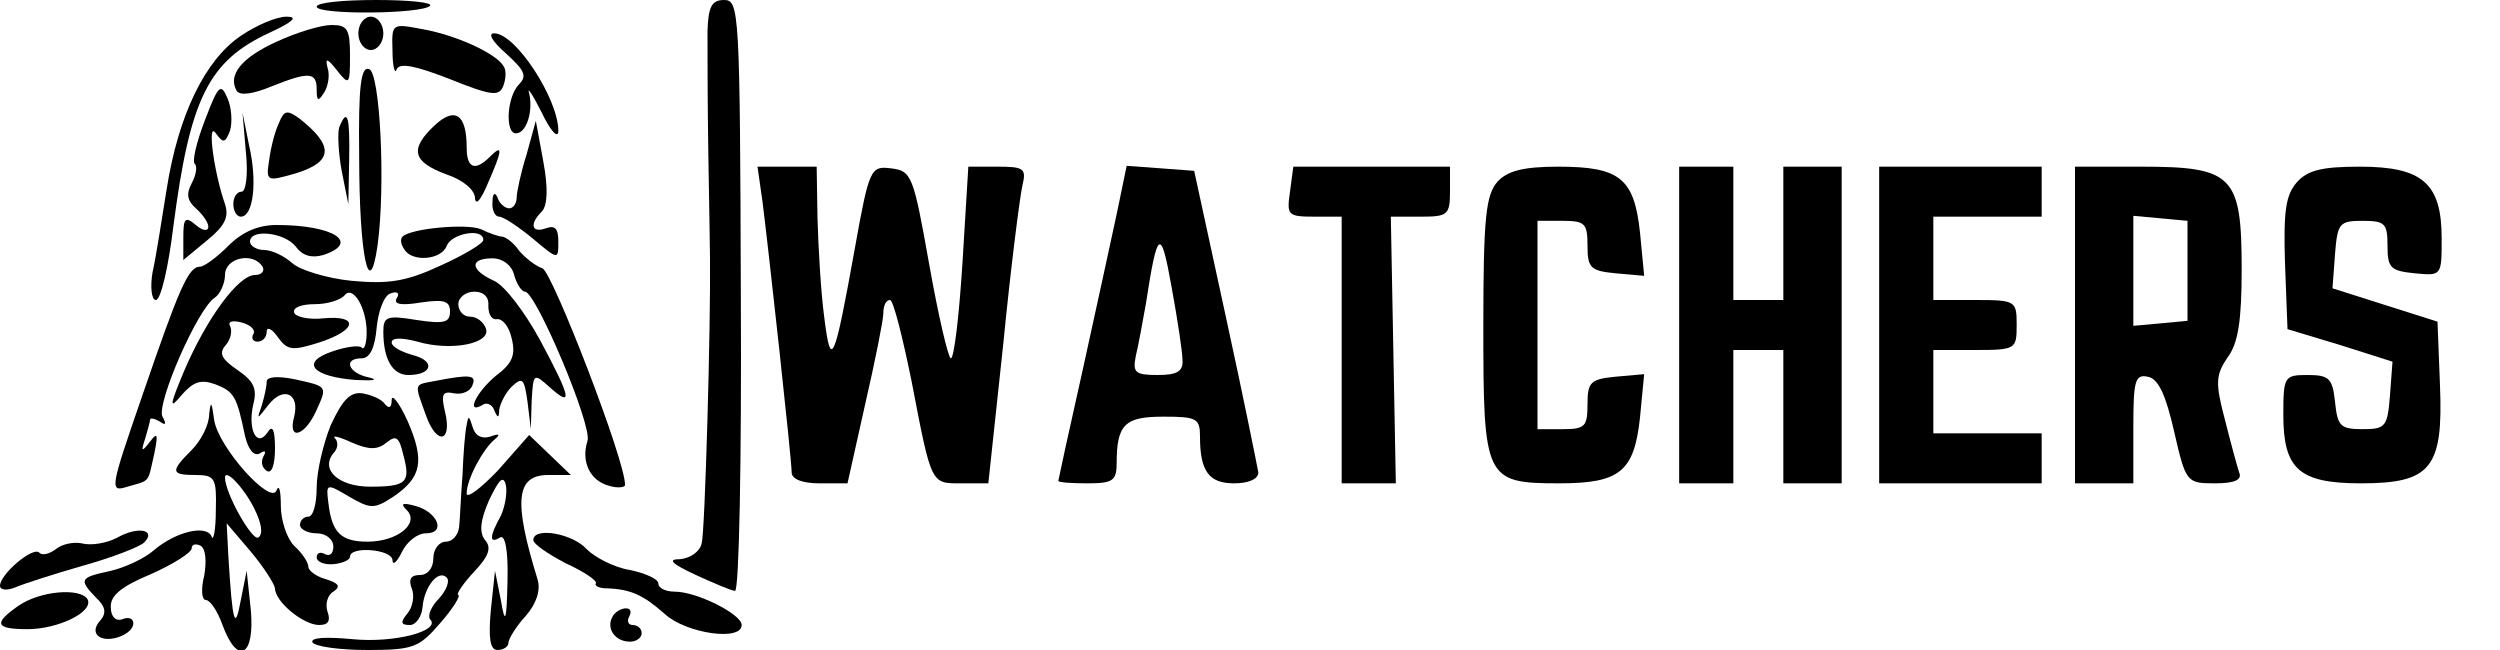
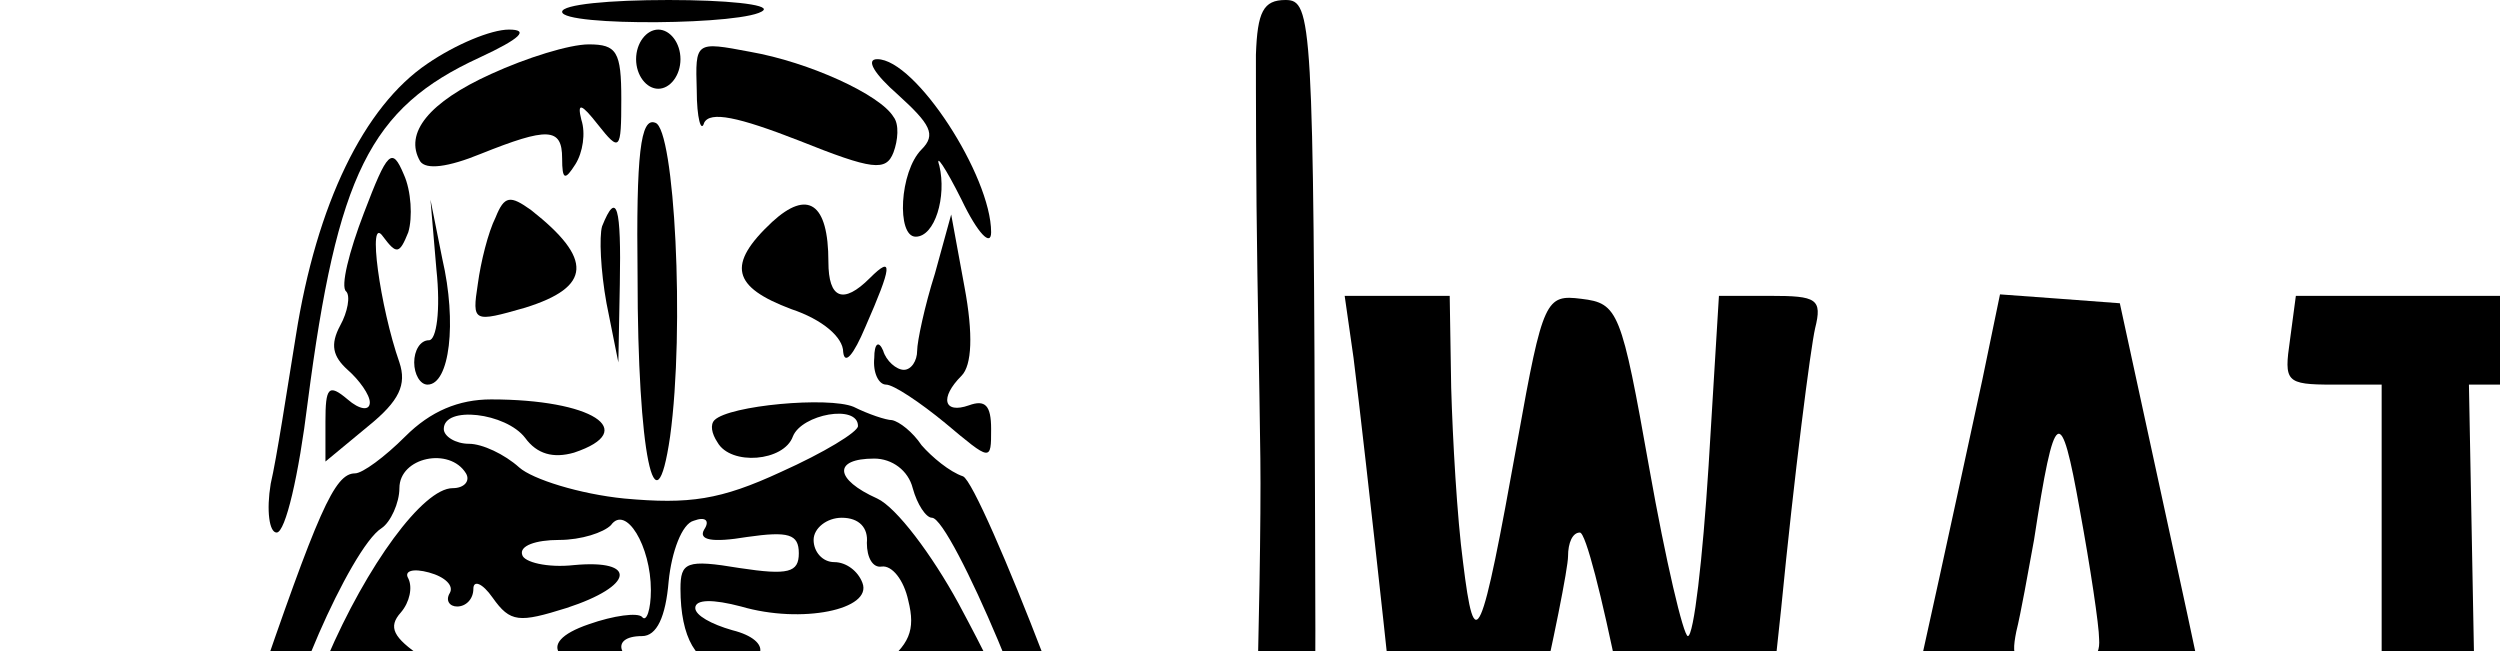
- <svg xmlns="http://www.w3.org/2000/svg" version="1.0" width="300pt" height="78pt" viewBox="0 0 300 78" preserveAspectRatio="xMidYMid meet">
+ <svg xmlns="http://www.w3.org/2000/svg" version="1.0" width="169" height="44" viewBox="0 0 169 44" fill="none" preserveAspectRatio="xMidYMid meet">
  <g transform="translate(0,78) scale(0.1,-0.1)" fill="#000000" stroke="none">
    <path d="M380 772 c0 -10 126 -9 136 1 4 4 -25 7 -64 7 -40 0 -72 -3 -72 -8z" />
    <path d="M849 743 c0 -21 0 -87 1 -148 1 -60 2 -117 2 -125 1 -79 -6 -329 -10 -342 -2 -10 -14 -18 -26 -19 -15 0 -11 -5 19 -19 22 -10 43 -19 47 -19 5 -1 8 159 7 354 -1 342 -2 355 -20 355 -15 0 -19 -8 -20 -37z" />
    <path d="M289 737 c-43 -29 -75 -95 -89 -184 -6 -37 -13 -83 -17 -100 -3 -18 -1 -33 4 -33 6 0 15 39 21 88 20 154 42 199 116 233 28 13 34 19 20 19 -12 0 -36 -10 -55 -23z" />
    <path d="M430 740 c0 -11 7 -20 15 -20 8 0 15 9 15 20 0 11 -7 20 -15 20 -8 0 -15 -9 -15 -20z" />
    <path d="M332 730 c-42 -19 -59 -40 -48 -59 4 -6 19 -4 41 5 45 18 55 18 55 -3 0 -15 2 -15 9 -4 5 8 7 21 4 30 -3 12 0 11 11 -3 15 -19 16 -18 16 17 0 32 -3 37 -22 37 -13 0 -42 -9 -66 -20z" />
    <path d="M471 719 c0 -19 3 -29 5 -22 4 8 23 4 64 -12 50 -20 59 -21 64 -8 3 8 4 19 0 24 -9 15 -57 37 -97 44 -37 7 -37 7 -36 -26z" />
    <path d="M607 716 c22 -20 26 -27 16 -37 -15 -15 -17 -59 -4 -59 13 0 21 27 16 48 -3 9 4 -1 15 -23 11 -23 20 -32 20 -22 0 38 -51 117 -77 117 -8 0 -2 -10 14 -24z" />
    <path d="M431 593 c0 -119 12 -177 22 -108 10 73 3 208 -10 212 -10 4 -13 -21 -12 -104z" />
    <path d="M246 636 c-10 -26 -16 -50 -12 -53 3 -3 1 -14 -4 -23 -7 -13 -5 -21 5 -30 8 -7 15 -17 15 -22 0 -6 -7 -5 -15 2 -13 11 -15 8 -15 -15 l0 -27 29 24 c21 17 26 28 21 43 -13 37 -22 101 -11 85 9 -12 11 -12 17 3 3 10 2 28 -3 39 -8 19 -11 16 -27 -26z" />
    <path d="M335 633 c-5 -10 -10 -30 -12 -45 -4 -26 -3 -26 32 -16 45 14 46 33 4 66 -14 10 -18 10 -24 -5z" />
    <path d="M522 630 c-31 -29 -27 -44 13 -59 21 -7 35 -19 35 -29 1 -9 7 -2 15 17 18 41 19 49 3 33 -18 -18 -28 -14 -28 11 0 40 -14 49 -38 27z" />
    <path d="M295 598 c3 -28 0 -48 -5 -48 -6 0 -10 -7 -10 -15 0 -8 4 -15 9 -15 15 0 20 42 10 85 l-8 40 4 -47z" />
    <path d="M407 627 c-2 -7 -1 -30 3 -52 l8 -40 1 53 c1 52 -2 64 -12 39z" />
    <path d="M632 595 c-7 -22 -12 -46 -12 -52 0 -7 -4 -13 -9 -13 -5 0 -12 6 -14 13 -3 7 -6 5 -6 -5 -1 -10 3 -18 8 -18 5 0 23 -12 40 -26 31 -26 31 -26 31 -4 0 16 -4 20 -15 16 -17 -6 -20 5 -5 20 7 7 8 28 2 60 l-9 49 -11 -40z" />
    <path d="M915 538 c7 -55 35 -309 35 -325 0 -8 13 -13 33 -13 l34 0 21 94 c12 52 22 102 22 110 0 9 3 16 8 16 4 0 15 -44 26 -98 24 -125 23 -122 60 -122 l32 0 18 168 c9 92 20 177 23 190 5 20 1 22 -30 22 l-35 0 -7 -115 c-4 -63 -10 -115 -14 -115 -3 0 -15 51 -26 113 -19 107 -21 112 -46 115 -24 3 -26 0 -43 -95 -25 -139 -29 -148 -37 -83 -4 30 -7 83 -8 118 l-1 62 -36 0 -35 0 6 -42z" />
    <path d="M1340 523 c-7 -32 -25 -116 -41 -188 -16 -71 -29 -131 -29 -132 0 -2 16 -3 35 -3 30 0 35 3 35 24 0 47 10 56 56 56 40 0 44 -2 44 -24 0 -42 11 -56 41 -56 17 0 29 5 29 13 -1 6 -18 91 -39 187 l-38 175 -40 3 -41 3 -12 -58z m79 -175 c1 -14 -7 -18 -30 -18 -27 0 -30 3 -26 23 3 12 8 40 12 62 14 91 18 93 31 20 7 -38 13 -78 13 -87z" />
    <path d="M1548 550 c-4 -28 -3 -30 29 -30 l33 0 0 -160 0 -160 33 0 32 0 -3 160 -3 160 36 0 c32 0 35 2 35 30 l0 30 -94 0 -94 0 -4 -30z" />
    <path d="M1797 562 c-14 -16 -17 -43 -17 -174 0 -183 2 -188 91 -188 73 0 90 14 97 79 l5 52 -34 -3 c-30 -3 -34 -6 -34 -33 0 -27 -3 -30 -30 -30 l-30 0 0 125 0 125 30 0 c27 0 30 -3 30 -30 0 -27 4 -30 34 -33 l34 -3 -5 52 c-7 65 -24 79 -98 79 -42 0 -61 -5 -73 -18z" />
    <path d="M2015 390 l0 -190 33 0 32 0 0 80 0 80 30 0 30 0 0 -80 0 -80 35 0 35 0 0 190 0 190 -35 0 -35 0 0 -80 0 -80 -30 0 -30 0 0 80 0 80 -32 0 -33 0 0 -190z" />
    <path d="M2255 390 l0 -190 98 0 97 0 0 30 0 30 -65 0 -65 0 0 50 0 50 50 0 c49 0 50 1 50 30 0 29 -1 30 -50 30 l-50 0 0 50 0 50 65 0 65 0 0 30 0 30 -97 0 -98 0 0 -190z" />
    <path d="M2490 390 l0 -190 35 0 35 0 0 66 c0 57 2 65 17 62 13 -2 22 -22 32 -66 14 -61 15 -62 49 -62 23 0 33 4 29 13 -2 6 -10 35 -17 63 -12 45 -11 54 3 75 13 17 17 45 17 106 0 112 -10 123 -120 123 l-80 0 0 -190z m135 65 l0 -60 -32 -3 -33 -3 0 66 0 66 33 -3 32 -3 0 -60z" />
    <path d="M2756 561 c-13 -15 -16 -34 -14 -97 l3 -79 63 -19 63 -20 -3 -40 c-3 -38 -5 -41 -33 -41 -27 0 -30 4 -33 33 -3 28 -7 32 -33 32 -28 0 -29 -2 -29 -48 0 -65 19 -82 93 -82 84 0 99 18 95 117 l-3 77 -63 20 -63 20 3 41 c3 37 5 40 33 40 27 0 30 -3 30 -30 0 -27 4 -30 33 -33 32 -3 32 -3 32 42 0 66 -23 86 -98 86 -45 0 -63 -4 -76 -19z" />
    <path d="M274 485 c-14 -14 -29 -25 -34 -25 -14 0 -25 -26 -69 -154 -39 -113 -40 -117 -18 -110 28 8 24 4 32 39 5 24 4 27 -5 15 -10 -13 -11 -12 -6 3 3 10 6 21 6 23 0 3 5 2 12 -2 7 -5 8 -3 3 6 -8 14 42 130 63 143 6 4 12 17 12 27 0 21 34 28 45 10 3 -5 -1 -10 -9 -10 -20 0 -58 -52 -85 -115 -18 -43 -18 -47 -3 -29 14 16 23 19 40 13 23 -9 26 -14 36 -62 4 -17 11 -25 18 -21 6 4 8 3 4 -4 -3 -6 -2 -13 4 -17 6 -4 10 7 10 27 0 22 -3 29 -9 19 -13 -19 -24 4 -17 34 5 19 0 28 -19 41 -19 13 -23 20 -14 30 6 7 8 17 5 23 -3 5 3 7 14 4 11 -3 17 -9 14 -14 -3 -5 0 -9 5 -9 6 0 11 5 11 12 0 6 6 4 13 -6 12 -17 18 -17 50 -7 46 15 48 33 5 29 -18 -2 -34 2 -35 7 -2 6 9 10 25 10 15 0 30 5 35 10 10 14 27 -14 27 -44 0 -13 -3 -22 -6 -18 -3 3 -19 1 -36 -5 -38 -13 -23 -30 29 -34 21 -1 28 0 16 3 -25 5 -32 23 -9 23 10 0 16 13 18 37 2 20 9 39 17 41 8 3 11 0 7 -6 -4 -7 5 -9 29 -5 28 4 35 2 35 -11 0 -13 -7 -15 -40 -10 -36 6 -40 4 -40 -14 0 -33 11 -52 30 -52 29 0 33 17 5 24 -14 4 -25 10 -25 15 0 6 12 6 31 1 41 -12 89 -2 82 16 -3 8 -11 14 -19 14 -8 0 -14 7 -14 15 0 8 9 15 19 15 12 0 18 -7 17 -17 0 -10 4 -17 10 -16 7 1 15 -9 18 -23 5 -20 1 -30 -19 -45 -23 -19 -37 -47 -16 -35 5 4 12 0 14 -6 4 -10 6 -10 6 0 1 7 7 20 15 28 13 12 15 10 19 -18 l4 -33 1 34 c2 33 2 34 22 16 28 -25 25 -12 -12 57 -18 33 -42 65 -55 71 -29 13 -30 27 -2 27 12 0 23 -8 26 -20 3 -11 9 -20 13 -20 13 0 81 -161 75 -179 -8 -25 3 -48 26 -54 10 -3 19 -2 19 1 1 28 -87 255 -99 260 -9 3 -21 13 -28 21 -6 9 -15 16 -20 17 -4 0 -16 4 -26 9 -17 7 -84 1 -94 -9 -3 -3 -2 -9 2 -15 9 -16 45 -13 51 4 6 15 44 22 44 7 0 -4 -23 -18 -52 -31 -41 -19 -62 -22 -106 -18 -30 3 -62 13 -71 21 -10 9 -25 16 -34 16 -9 0 -17 5 -17 10 0 16 42 11 55 -6 8 -11 19 -14 33 -10 45 15 12 36 -56 36 -22 0 -41 -8 -58 -25z" />
    <path d="M320 322 c0 -6 -3 -19 -6 -29 -6 -17 -6 -17 8 1 18 23 38 14 31 -14 -8 -29 12 -24 26 6 14 31 15 30 -26 39 -20 4 -33 3 -33 -3z" />
    <path d="M523 323 c-27 -5 -26 -2 -12 -41 13 -37 32 -33 23 4 -5 21 -3 25 11 22 10 -2 20 3 22 10 5 12 -3 13 -44 5z" />
    <path d="M397 270 c-9 -22 -17 -56 -17 -75 0 -19 -4 -35 -10 -35 -5 0 -10 -4 -10 -10 0 -5 9 -10 20 -10 11 0 20 -7 20 -16 0 -8 -4 -12 -10 -9 -5 3 -10 2 -10 -4 0 -5 9 -9 20 -8 11 1 20 5 20 9 0 13 50 9 51 -4 0 -7 5 -3 11 9 6 13 19 23 29 23 25 0 14 26 -13 33 -15 4 -18 3 -10 -5 16 -16 -11 -38 -47 -38 -32 0 -43 11 -47 47 -3 23 -2 23 25 7 26 -15 30 -15 53 0 34 23 38 43 17 91 -10 22 -19 33 -19 25 0 -9 -3 -11 -8 -5 -4 6 -16 11 -27 13 -15 2 -24 -8 -38 -38z m67 -21 c11 9 15 7 20 -15 9 -33 4 -38 -40 -38 -37 0 -60 20 -44 40 6 6 6 14 2 18 -4 4 5 2 20 -5 21 -9 31 -9 42 0z" />
    <path d="M251 283 c0 -13 -10 -32 -21 -43 -26 -26 -25 -30 5 -30 23 0 25 -4 24 -42 0 -24 -3 -38 -5 -32 -6 15 -43 6 -69 -16 -11 -10 -35 -21 -52 -25 -37 -8 -39 -10 -18 -32 12 -11 13 -19 5 -28 -7 -8 -7 -15 -1 -19 12 -8 41 3 41 16 0 6 -6 8 -13 5 -8 -3 -14 3 -14 14 -1 14 12 25 48 40 27 12 49 26 49 31 0 5 5 6 11 3 6 -4 7 -19 4 -36 -4 -16 -3 -29 2 -29 5 0 14 -13 20 -30 18 -49 39 -38 34 18 l-5 47 -7 -35 c-7 -38 -10 -29 -15 53 l-2 39 29 -34 c15 -18 28 -38 29 -44 0 -16 34 -44 53 -44 11 0 14 5 10 16 -3 9 0 20 7 24 9 6 7 10 -9 15 -11 3 -21 10 -21 15 0 5 -7 16 -17 25 -9 9 -16 31 -16 48 0 18 -2 26 -5 19 -6 -20 -70 51 -75 84 -3 22 -4 24 -6 7z m54 -113 c9 -18 11 -31 5 -35 -7 -5 -40 53 -40 72 0 11 22 -11 35 -37z" />
    <path d="M560 270 c-2 -8 -4 -35 -5 -60 -2 -25 -3 -53 -4 -62 -1 -10 -8 -18 -16 -18 -8 0 -15 -9 -15 -20 0 -12 -7 -20 -16 -20 -11 0 -14 -5 -10 -16 4 -9 1 -23 -5 -30 -9 -11 -8 -14 3 -14 7 0 14 10 15 21 2 25 19 46 29 36 4 -4 0 -15 -9 -25 -10 -10 -14 -21 -11 -25 14 -14 -43 -29 -93 -24 -32 3 -51 2 -48 -4 4 -5 33 -9 66 -9 55 0 62 3 87 32 15 17 25 33 22 34 -3 1 6 14 19 28 18 19 21 29 13 38 -7 9 -6 23 5 48 12 25 17 30 20 18 2 -9 -1 -26 -6 -37 -14 -25 -14 -34 -1 -26 6 4 10 -15 9 -52 -1 -50 -3 -53 -8 -23 l-7 35 -5 -47 c-3 -34 -1 -48 8 -48 7 0 13 4 13 8 0 5 9 20 21 33 13 15 18 31 14 44 -29 94 -26 125 13 125 l27 0 -25 24 -25 24 -37 -42 c-21 -22 -38 -35 -38 -28 0 17 20 54 34 65 7 6 5 7 -6 3 -10 -3 -18 1 -21 12 -4 13 -5 14 -7 2z" />
    <path d="M141 135 c-13 -7 -32 -10 -43 -7 -10 2 -24 -1 -31 -7 -8 -6 -17 -8 -20 -4 -8 7 -47 -26 -47 -40 0 -5 8 -6 18 -2 9 4 46 16 81 26 36 10 69 23 74 28 15 15 -7 20 -32 6z" />
    <path d="M640 132 c0 -5 18 -17 39 -28 22 -10 38 -21 36 -24 -2 -3 4 -6 13 -6 29 -1 44 -8 70 -31 25 -23 92 -33 92 -13 0 13 -54 40 -80 40 -11 0 -20 4 -20 10 0 5 -15 12 -34 16 -19 3 -42 15 -52 25 -17 19 -64 27 -64 11z" />
    <path d="M22 53 c-30 -21 -28 -28 11 -28 37 0 80 21 72 36 -9 14 -57 10 -83 -8z" />
    <path d="M735 40 c-8 -14 3 -30 21 -30 8 0 14 5 14 10 0 6 -5 10 -11 10 -5 0 -7 5 -4 10 3 6 2 10 -4 10 -5 0 -13 -4 -16 -10z" />
  </g>
</svg>
